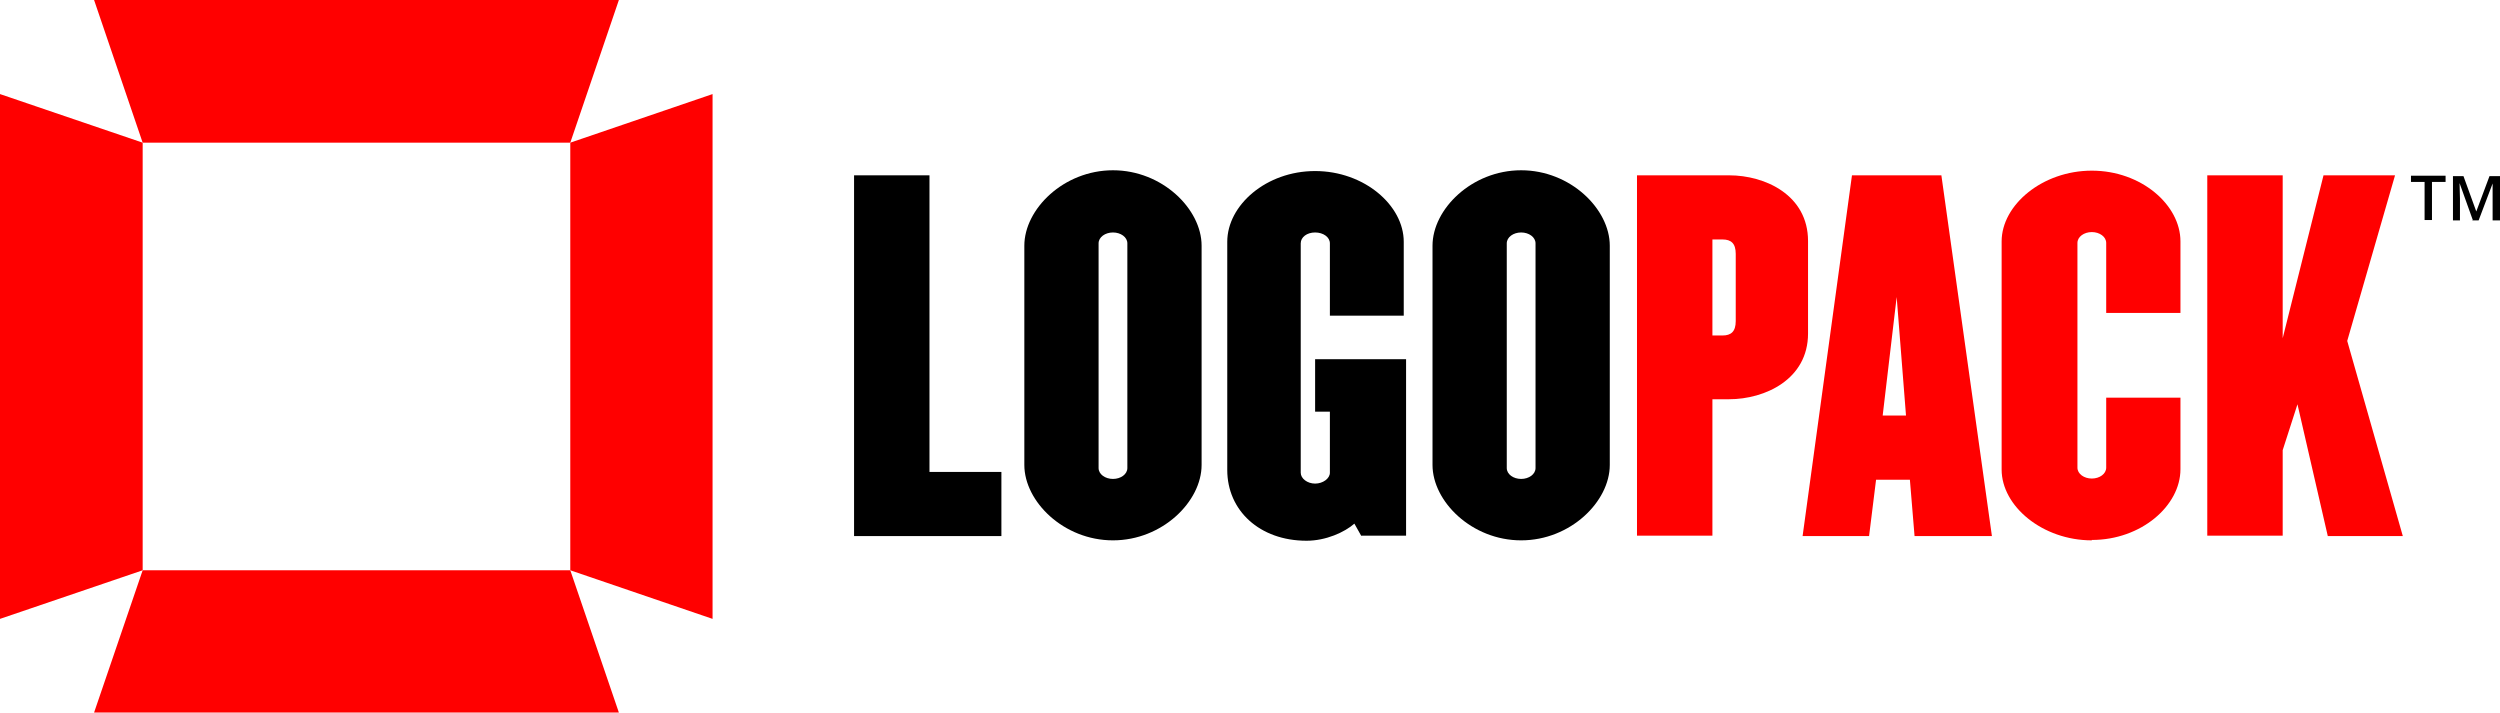
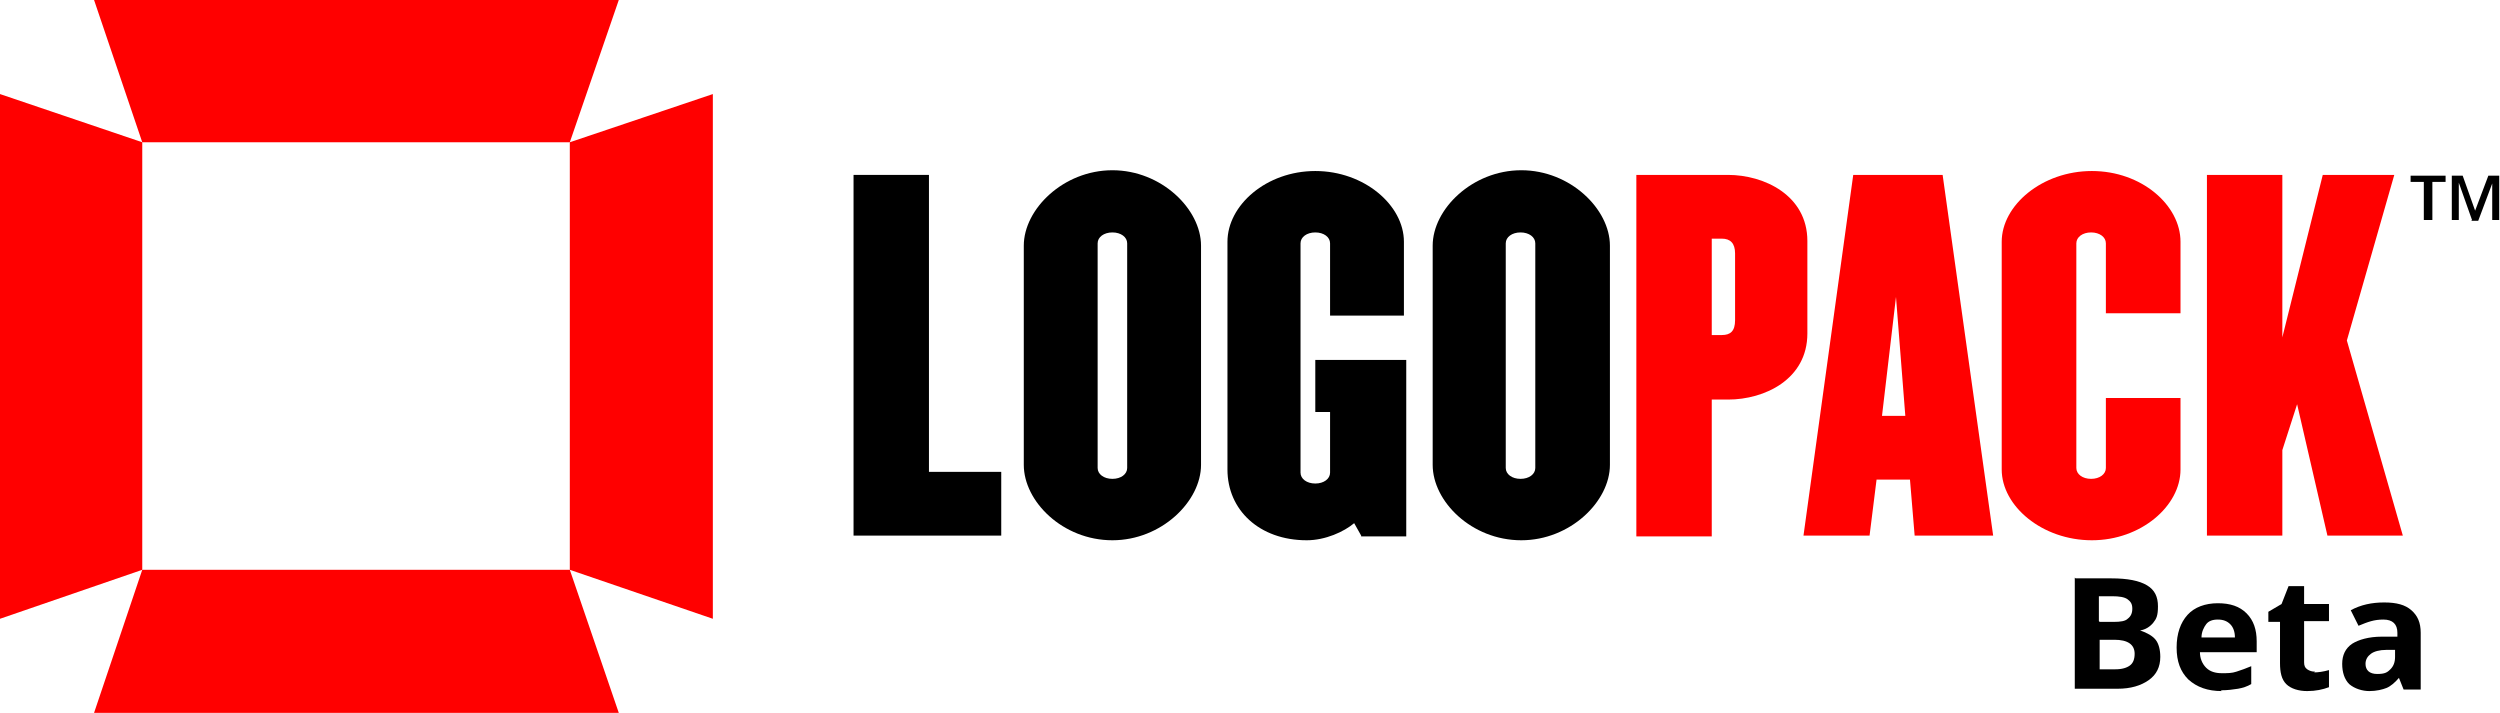
- <svg xmlns="http://www.w3.org/2000/svg" id="Layer_1" data-name="Layer 1" version="1.1" viewBox="0 0 643.1 183.3">
+ <svg xmlns="http://www.w3.org/2000/svg" id="Layer_1" data-name="Layer 1" version="1.1" viewBox="0 0 321.6 91.7">
  <defs>
    <style>
      .cls-1 {
        fill: #000;
      }

      .cls-1, .cls-2 {
        stroke-width: 0px;
      }

      .cls-2 {
        fill: red;
      }
    </style>
  </defs>
  <g>
-     <path class="cls-1" d="M219.7,137.9V45.1h19.4v76.3h18.5v16.5h-37.9Z" />
-     <path class="cls-1" d="M286.3,139c-12.7,0-22.8-10-22.8-19.4v-56.4c0-9.4,10.1-19.4,22.8-19.4s22.8,10,22.8,19.4v56.4c0,9.4-10.1,19.4-22.8,19.4ZM290,62.6c0-1.6-1.7-2.8-3.7-2.8s-3.7,1.2-3.7,2.8v57.8c0,1.6,1.7,2.8,3.7,2.8s3.7-1.2,3.7-2.8v-57.8Z" />
-     <path class="cls-1" d="M350.2,137.9l-1.8-3.2c-2.5,2.2-7.3,4.4-12.3,4.4-12.1,0-20.4-7.8-20.4-18.2v-58.7c0-9.4,10-18.2,22.6-18.2s22.8,8.8,22.8,18.2v19h-19v-18.6c0-1.6-1.7-2.8-3.8-2.8s-3.7,1.2-3.7,2.8v59c0,1.5,1.7,2.8,3.7,2.8s3.8-1.3,3.8-2.8v-15.7h-3.8v-13.5h23.4v45.4h-11.5Z" />
-     <path class="cls-1" d="M391.3,139c-12.7,0-22.8-10-22.8-19.4v-56.4c0-9.4,10.1-19.4,22.8-19.4s22.8,10,22.8,19.4v56.4c0,9.4-10.1,19.4-22.8,19.4ZM395,62.6c0-1.6-1.7-2.8-3.7-2.8s-3.7,1.2-3.7,2.8v57.8c0,1.6,1.7,2.8,3.7,2.8s3.7-1.2,3.7-2.8v-57.8Z" />
-     <path class="cls-2" d="M444.8,102.7h-4.3v35.1h-19.4V45.1h23.7c9.3,0,20.3,5.1,20.3,16.9v23.8c0,11.8-11.1,16.9-20.3,16.9ZM446.5,65.3c0-2.7-1.2-3.7-3.4-3.7h-2.6v24.7h2.6c2.2,0,3.4-1,3.4-3.7v-17.3Z" />
-     <path class="cls-2" d="M492.5,137.9l-1.2-14.5h-8.7l-1.8,14.5h-17.1l12.7-92.8h23l13,92.8h-20ZM487.9,76.4l-3.6,30.5h6l-2.4-30.5Z" />
-     <path class="cls-2" d="M538.1,139c-12.7,0-23.2-8.8-23.2-18.2v-58.7c0-9.4,10.5-18.2,23.2-18.2s22.8,8.8,22.8,18.2v18.4h-19.1v-18c0-1.6-1.7-2.8-3.7-2.8s-3.7,1.2-3.7,2.8v57.8c0,1.6,1.7,2.8,3.7,2.8s3.7-1.2,3.7-2.8v-18h19.1v18.4c0,9.4-10.1,18.2-22.8,18.2Z" />
-     <path class="cls-2" d="M598.8,137.9l-7.8-33.9-3.8,11.8v22h-19.4V45.1h19.4v41.9l10.5-41.9h18.4l-12.3,42.6,14.3,50.2h-19.2Z" />
+     <path class="cls-1" d="M109.8,68.9V22.5h9.7v38.2h9.3v8.2h-18.9Z" />
+     <path class="cls-1" d="M143.1,69.5c-6.4,0-11.4-5-11.4-9.7v-28.2c0-4.7,5.1-9.7,11.4-9.7s11.4,5,11.4,9.7v28.2c0,4.7-5.1,9.7-11.4,9.7ZM145,31.3c0-.8-.8-1.4-1.9-1.4s-1.9.6-1.9,1.4v28.9c0,.8.8,1.4,1.9,1.4s1.9-.6,1.9-1.4v-28.9Z" />
+     <path class="cls-1" d="M175.1,68.9l-.9-1.6c-1.3,1.1-3.7,2.2-6.1,2.2-6.1,0-10.2-3.9-10.2-9.1v-29.3c0-4.7,5-9.1,11.3-9.1s11.4,4.4,11.4,9.1v9.5h-9.5v-9.3c0-.8-.8-1.4-1.9-1.4s-1.9.6-1.9,1.4v29.5c0,.8.8,1.4,1.9,1.4s1.9-.6,1.9-1.4v-7.8h-1.9v-6.7h11.7v22.7h-5.8Z" />
+     <path class="cls-1" d="M195.7,69.5c-6.4,0-11.4-5-11.4-9.7v-28.2c0-4.7,5.1-9.7,11.4-9.7s11.4,5,11.4,9.7v28.2c0,4.7-5.1,9.7-11.4,9.7ZM197.5,31.3c0-.8-.8-1.4-1.9-1.4s-1.9.6-1.9,1.4v28.9c0,.8.8,1.4,1.9,1.4s1.9-.6,1.9-1.4v-28.9Z" />
+     <path class="cls-2" d="M222.4,51.4h-2.2v17.6h-9.7V22.5h11.8c4.6,0,10.2,2.6,10.2,8.5v11.9c0,5.9-5.5,8.5-10.2,8.5ZM223.2,32.6c0-1.3-.6-1.9-1.7-1.9h-1.3v12.4h1.3c1.1,0,1.7-.5,1.7-1.9v-8.6Z" />
+     <path class="cls-2" d="M246.3,68.9l-.6-7.2h-4.3l-.9,7.2h-8.5l6.4-46.4h11.5l6.5,46.4h-10ZM243.9,38.2l-1.8,15.3h3l-1.2-15.3Z" />
+     <path class="cls-2" d="M269.1,69.5c-6.4,0-11.6-4.4-11.6-9.1v-29.3c0-4.7,5.2-9.1,11.6-9.1s11.4,4.4,11.4,9.1v9.2h-9.6v-9c0-.8-.8-1.4-1.9-1.4s-1.9.6-1.9,1.4v28.9c0,.8.8,1.4,1.9,1.4s1.9-.6,1.9-1.4v-9h9.6v9.2c0,4.7-5.1,9.1-11.4,9.1Z" />
+     <path class="cls-2" d="M299.4,68.9l-3.9-16.9-1.9,5.9v11h-9.7V22.5h9.7v20.9l5.2-20.9h9.2l-6.1,21.3,7.2,25.1h-9.6Z" />
  </g>
  <g>
-     <polygon class="cls-2" points="0 24.2 0 159.2 36.7 146.7 36.7 36.7 0 24.2" />
-     <polygon class="cls-2" points="183.3 24.2 146.7 36.7 146.7 146.7 183.3 159.2 183.3 24.2" />
-     <polygon class="cls-2" points="24.2 183.3 159.2 183.3 146.7 146.7 36.7 146.7 24.2 183.3" />
-     <polygon class="cls-2" points="159.2 0 24.2 0 36.7 36.7 146.7 36.7 159.2 0" />
+     <polygon class="cls-2" points="0 12.1 0 79.6 18.3 73.3 18.3 18.3 0 12.1" />
+     <polygon class="cls-2" points="91.7 12.1 73.3 18.3 73.3 73.3 91.7 79.6 91.7 12.1" />
+     <polygon class="cls-2" points="12.1 91.7 79.6 91.7 73.3 73.3 18.3 73.3 12.1 91.7" />
+     <polygon class="cls-2" points="79.6 0 12.1 0 18.3 18.3 73.3 18.3 79.6 0" />
  </g>
  <g>
-     <path class="cls-1" d="M625.6,56.6h-1.9v-9.8h-3.5v-1.6h8.9v1.6h-3.5v9.8Z" />
-     <path class="cls-1" d="M636.1,56.6l-3.4-9.5h0c0,1.4.1,2.7.1,4v5.6h-1.8v-11.4h2.7l3.3,9.1h0l3.4-9.1h2.7v11.4h-1.9v-5.6c0-.6,0-1.3,0-2.2,0-.9,0-1.5,0-1.7h0l-3.6,9.5h-1.7Z" />
+     <path class="cls-1" d="M312.8,28.3h-1v-4.9h-1.7v-.8h4.5v.8h-1.7v4.9Z" />
+     <path class="cls-1" d="M318,28.3l-1.7-4.8h0c0,.7,0,1.4,0,2v2.8h-.9v-5.7h1.4l1.6,4.5h0l1.7-4.5h1.4v5.7h-.9v-2.8c0-.3,0-.7,0-1.1s0-.7,0-.8h0l-1.8,4.8h-.9Z" />
+   </g>
+   <g>
+     <path class="cls-1" d="M267,74.4h4.6c2.1,0,3.6.3,4.6.9s1.4,1.5,1.4,2.7-.2,1.6-.6,2.1-1,.9-1.7,1h0c.9.3,1.6.7,2,1.2s.6,1.3.6,2.2c0,1.3-.5,2.3-1.5,3-1,.7-2.3,1.1-4,1.1h-5.5v-14.3ZM270.1,80h1.8c.9,0,1.5-.1,1.8-.4.4-.3.6-.7.6-1.3s-.2-.9-.6-1.2-1.1-.4-2-.4h-1.7v3.2ZM270.1,82.4v3.7h2c.9,0,1.5-.2,1.9-.5.4-.3.6-.8.6-1.5,0-1.2-.9-1.8-2.6-1.8h-1.9Z" />
+     <path class="cls-1" d="M285.8,88.9c-1.8,0-3.2-.5-4.3-1.5-1-1-1.5-2.3-1.5-4.1s.5-3.2,1.4-4.2,2.3-1.5,3.9-1.5,2.8.4,3.7,1.3,1.3,2.1,1.3,3.6v1.4h-7.3c0,.8.3,1.5.8,2,.5.5,1.2.7,2,.7s1.3,0,1.9-.2,1.2-.4,1.9-.7v2.3c-.5.3-1.1.5-1.7.6-.6.1-1.4.2-2.2.2ZM285.3,79.7c-.7,0-1.2.2-1.5.6s-.6,1-.6,1.7h4.3c0-.7-.2-1.3-.6-1.7s-.9-.6-1.6-.6Z" />
+     <path class="cls-1" d="M297.7,86.5c.5,0,1.2-.1,1.9-.3v2.2c-.8.3-1.7.5-2.8.5s-2.1-.3-2.7-.9-.8-1.5-.8-2.7v-5.3h-1.5v-1.3l1.7-1,.9-2.3h2v2.3h3.2v2.2h-3.2v5.3c0,.4.1.7.4.9s.6.3,1,.3Z" />
+     <path class="cls-1" d="M309.2,88.7l-.6-1.5h0c-.5.6-1.1,1.1-1.6,1.3s-1.3.4-2.2.4-1.9-.3-2.6-.9c-.6-.6-.9-1.5-.9-2.6s.4-2,1.3-2.6c.8-.5,2.1-.9,3.8-.9h2v-.5c0-1.1-.6-1.7-1.8-1.7s-2,.3-3.2.8l-1-2c1.3-.7,2.7-1,4.3-1s2.7.3,3.5,1,1.2,1.6,1.2,2.9v7.3h-2.2ZM308.2,83.6h-1.2c-.9,0-1.6.2-2,.5s-.7.7-.7,1.3c0,.8.5,1.3,1.5,1.3s1.3-.2,1.7-.6c.4-.4.6-.9.6-1.6v-.9Z" />
  </g>
</svg>
